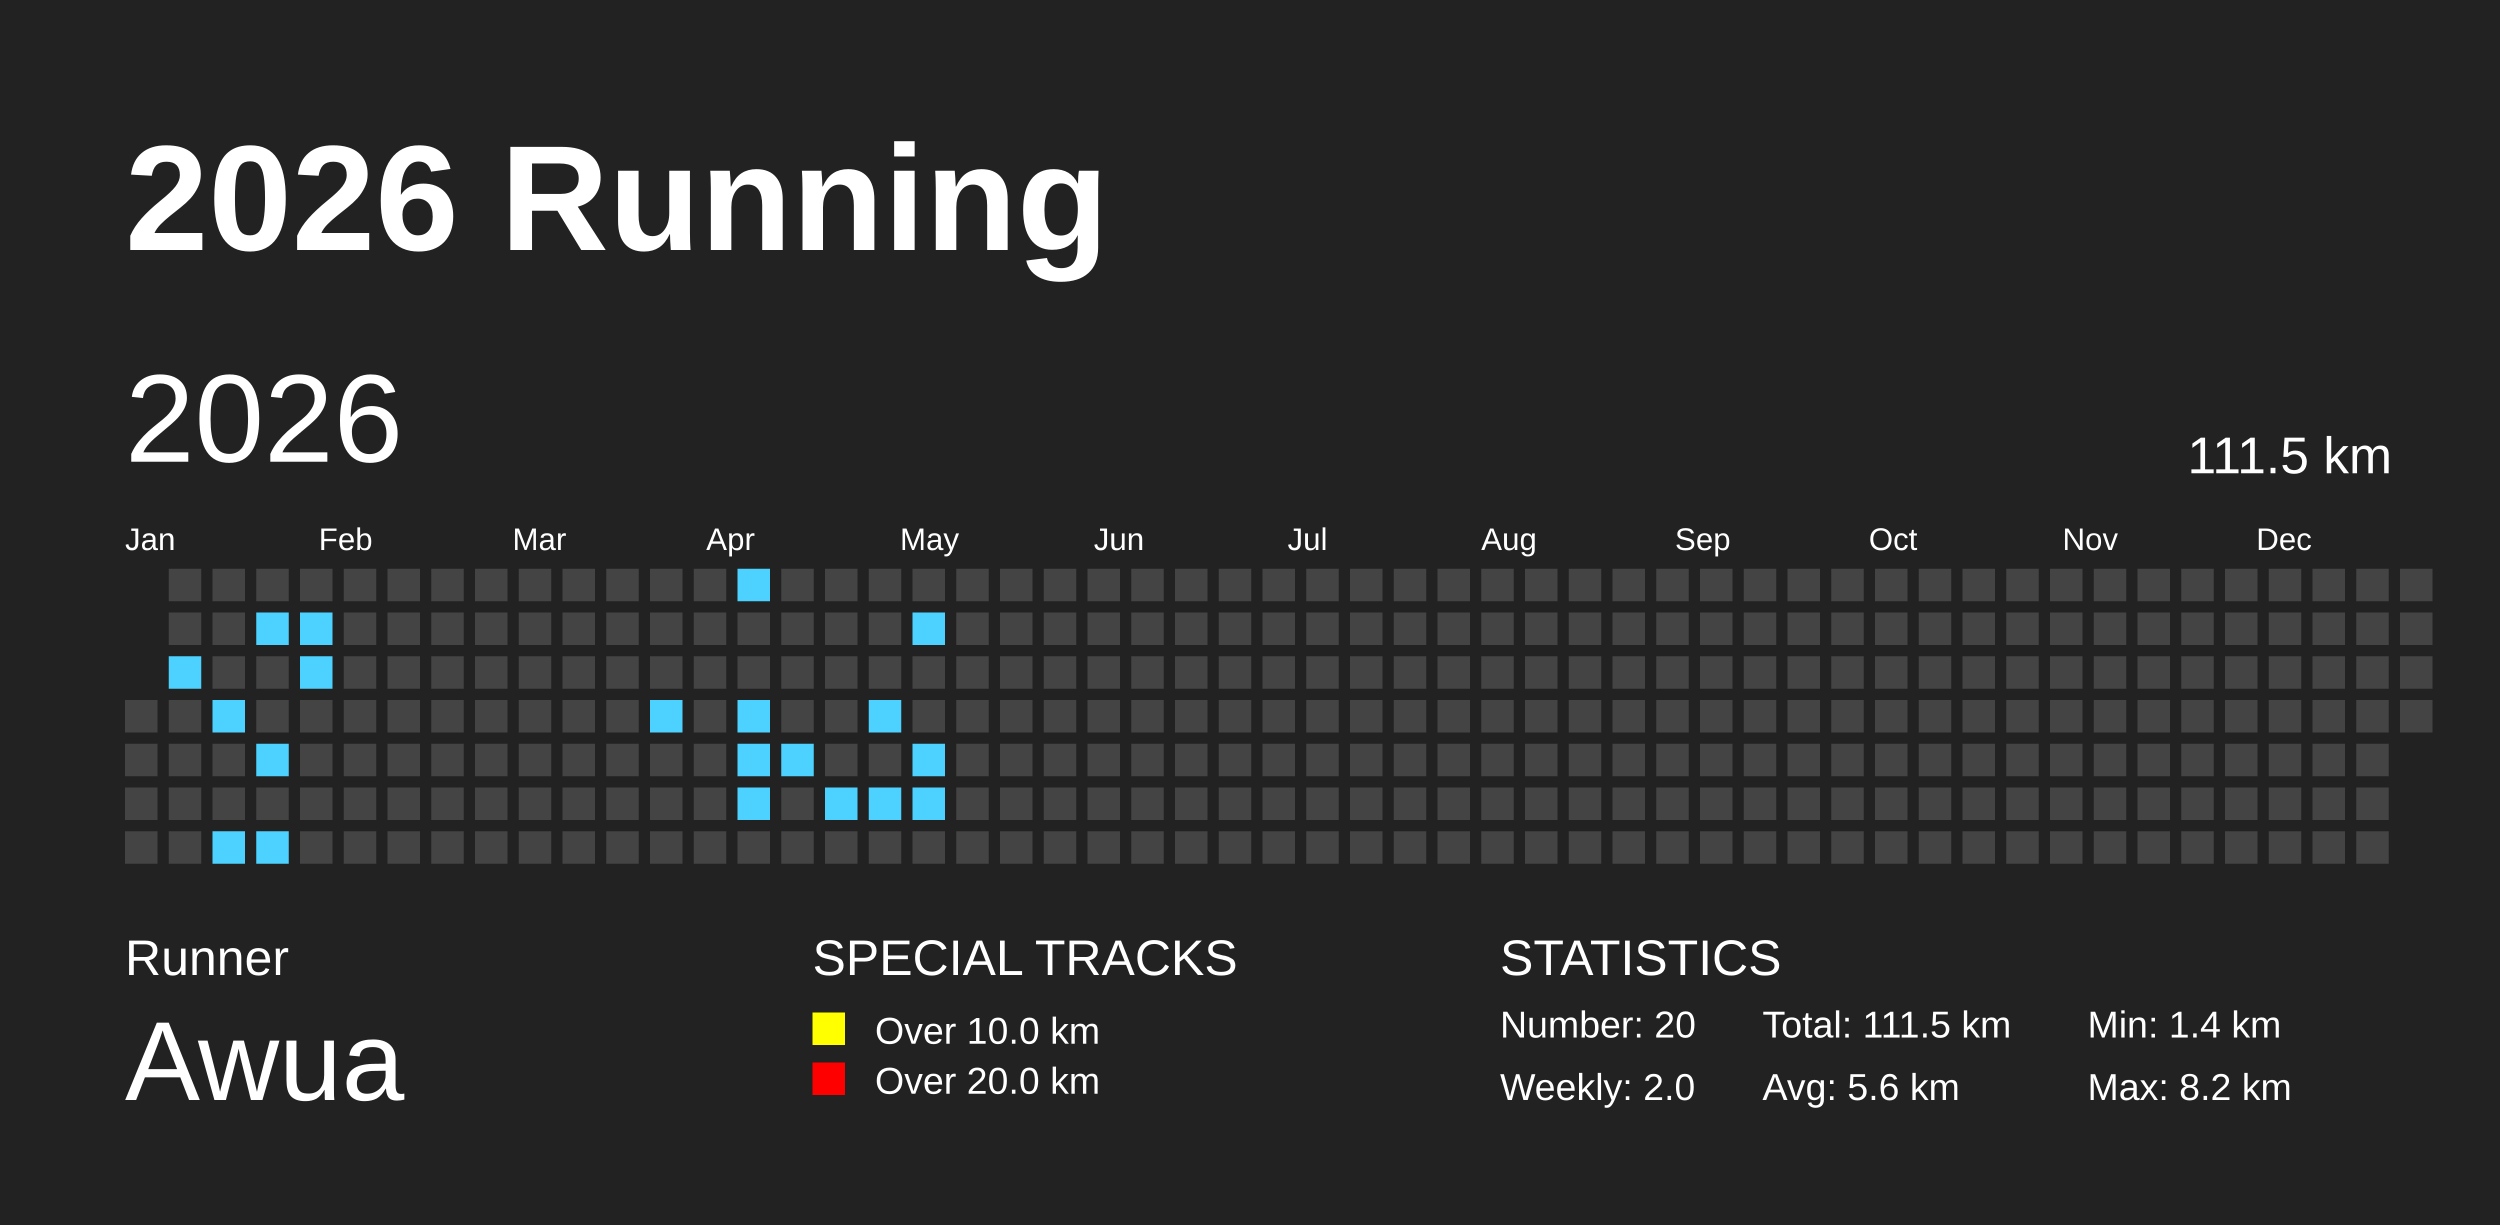
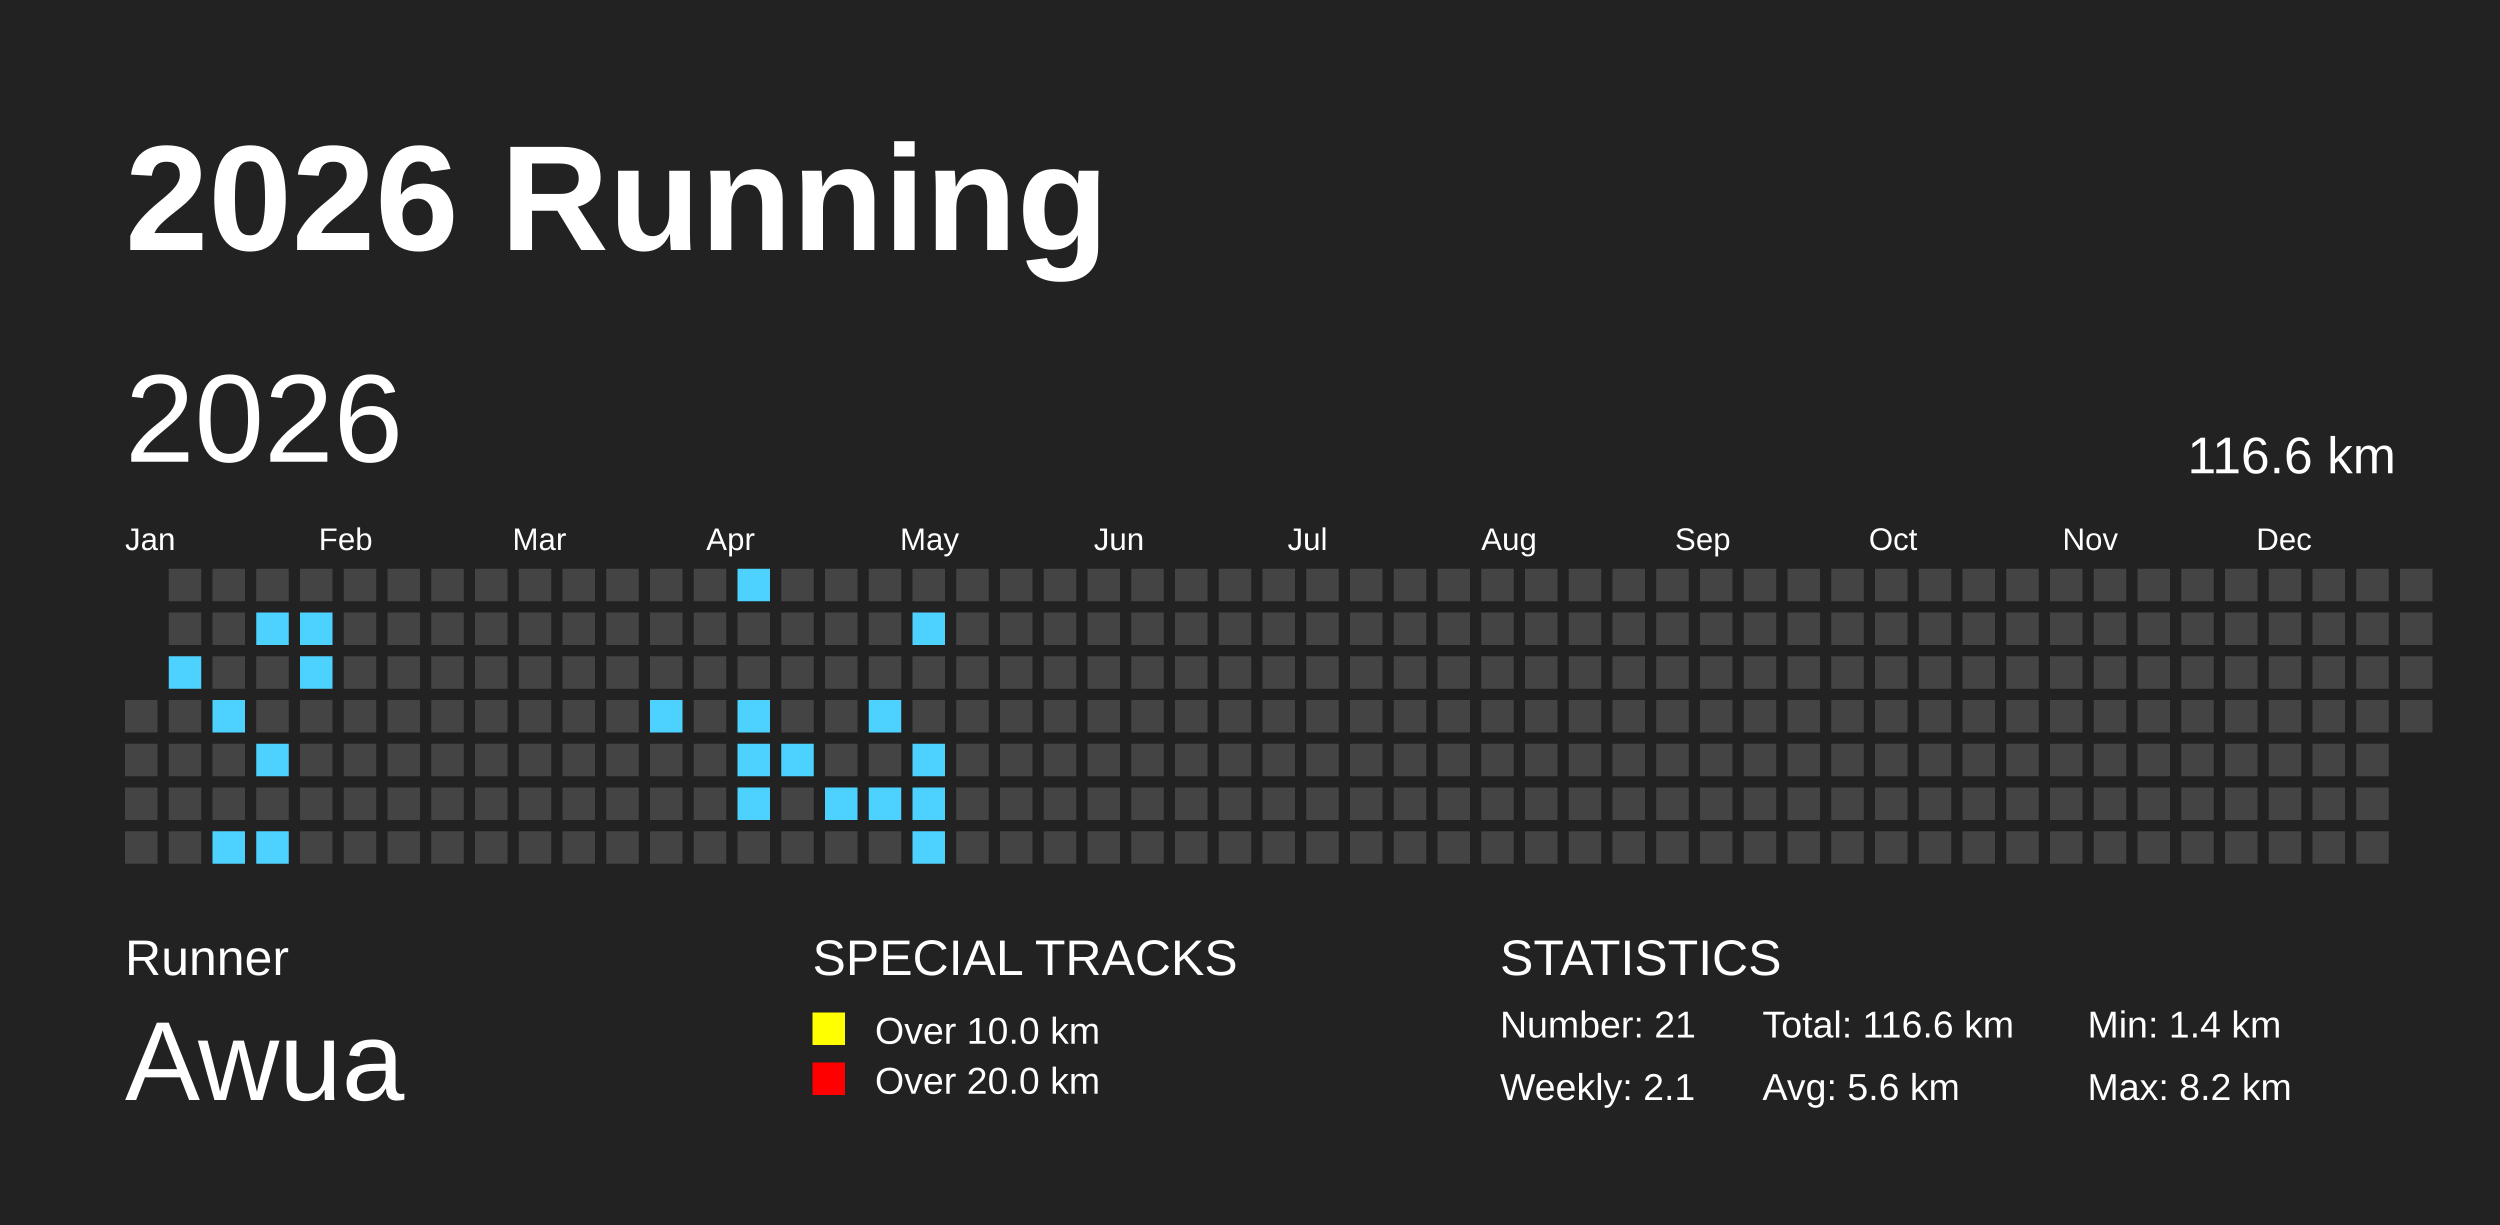
<svg xmlns="http://www.w3.org/2000/svg" baseProfile="full" height="98mm" version="1.1" viewBox="0,0,200,98" width="200mm">
  <defs />
  <rect fill="#222222" height="98" width="200" x="0" y="0" />
  <text fill="#FFFFFF" style="font-size:12px; font-family:Arial; font-weight:bold;" x="10" y="20">2026 Running</text>
  <text fill="#FFFFFF" style="font-size:4px; font-family:Arial" x="10" y="78">Runner</text>
  <text fill="#FFFFFF" style="font-size:9px; font-family:Arial" x="10" y="88">Awua</text>
  <text fill="#FFFFFF" style="font-size:4px; font-family:Arial" x="65" y="78">SPECIAL TRACKS</text>
  <rect fill="yellow" height="2.6" width="2.6" x="65" y="81" />
  <text fill="#FFFFFF" style="font-size:3px; font-family:Arial" x="70" y="83.5">Over 10.0 km</text>
  <rect fill="red" height="2.6" width="2.6" x="65" y="85" />
  <text fill="#FFFFFF" style="font-size:3px; font-family:Arial" x="70" y="87.5">Over 20.0 km</text>
  <text fill="#FFFFFF" style="font-size:4px; font-family:Arial" x="120" y="78">STATISTICS</text>
-   <text fill="#FFFFFF" style="font-size:3px; font-family:Arial" x="120" y="83">Number: 20</text>
-   <text fill="#FFFFFF" style="font-size:3px; font-family:Arial" x="120" y="88">Weekly: 2.0</text>
-   <text fill="#FFFFFF" style="font-size:3px; font-family:Arial" x="141" y="83">Total: 111.5 km</text>
+   <text fill="#FFFFFF" style="font-size:3px; font-family:Arial" x="120" y="83">Number: 21</text>
+   <text fill="#FFFFFF" style="font-size:3px; font-family:Arial" x="120" y="88">Weekly: 2.1</text>
+   <text fill="#FFFFFF" style="font-size:3px; font-family:Arial" x="141" y="83">Total: 116.6 km</text>
  <text fill="#FFFFFF" style="font-size:3px; font-family:Arial" x="141" y="88">Avg: 5.6 km</text>
  <text fill="#FFFFFF" style="font-size:3px; font-family:Arial" x="167" y="83">Min: 1.4 km</text>
  <text fill="#FFFFFF" style="font-size:3px; font-family:Arial" x="167" y="88">Max: 8.2 km</text>
  <text dominant-baseline="hanging" fill="#FFFFFF" style="font-size:10.0px; font-family:Arial;" x="10" y="30">2026</text>
-   <text dominant-baseline="hanging" fill="#FFFFFF" style="font-size:4.125px; font-family:Arial;" x="175" y="35">111.5 km</text>
+   <text dominant-baseline="hanging" fill="#FFFFFF" style="font-size:4.125px; font-family:Arial;" x="175" y="35">116.6 km</text>
  <text fill="#FFFFFF" style="font-size:2.5px; font-family:Arial" x="10.0" y="44">Jan</text>
  <text fill="#FFFFFF" style="font-size:2.5px; font-family:Arial" x="25.5" y="44">Feb</text>
  <text fill="#FFFFFF" style="font-size:2.5px; font-family:Arial" x="41.0" y="44">Mar</text>
  <text fill="#FFFFFF" style="font-size:2.5px; font-family:Arial" x="56.5" y="44">Apr</text>
  <text fill="#FFFFFF" style="font-size:2.5px; font-family:Arial" x="72.0" y="44">May</text>
  <text fill="#FFFFFF" style="font-size:2.5px; font-family:Arial" x="87.5" y="44">Jun</text>
  <text fill="#FFFFFF" style="font-size:2.5px; font-family:Arial" x="103.0" y="44">Jul</text>
  <text fill="#FFFFFF" style="font-size:2.5px; font-family:Arial" x="118.5" y="44">Aug</text>
  <text fill="#FFFFFF" style="font-size:2.5px; font-family:Arial" x="134.0" y="44">Sep</text>
  <text fill="#FFFFFF" style="font-size:2.5px; font-family:Arial" x="149.5" y="44">Oct</text>
  <text fill="#FFFFFF" style="font-size:2.5px; font-family:Arial" x="165.0" y="44">Nov</text>
  <text fill="#FFFFFF" style="font-size:2.5px; font-family:Arial" x="180.5" y="44">Dec</text>
  <rect fill="#444444" height="2.6" width="2.6" x="10.0" y="56.0" />
  <rect fill="#444444" height="2.6" width="2.6" x="10.0" y="59.5" />
  <rect fill="#444444" height="2.6" width="2.6" x="10.0" y="63.0" />
  <rect fill="#444444" height="2.6" width="2.6" x="10.0" y="66.5" />
  <rect fill="#444444" height="2.6" width="2.6" x="13.5" y="45.5" />
  <rect fill="#444444" height="2.6" width="2.6" x="13.5" y="49.0" />
  <rect fill="#4DD2FF" height="2.6" width="2.6" x="13.5" y="52.5" />
  <rect fill="#444444" height="2.6" width="2.6" x="13.5" y="56.0" />
  <rect fill="#444444" height="2.6" width="2.6" x="13.5" y="59.5" />
  <rect fill="#444444" height="2.6" width="2.6" x="13.5" y="63.0" />
  <rect fill="#444444" height="2.6" width="2.6" x="13.5" y="66.5" />
  <rect fill="#444444" height="2.6" width="2.6" x="17.0" y="45.5" />
  <rect fill="#444444" height="2.6" width="2.6" x="17.0" y="49.0" />
  <rect fill="#444444" height="2.6" width="2.6" x="17.0" y="52.5" />
  <rect fill="#4DD2FF" height="2.6" width="2.6" x="17.0" y="56.0" />
  <rect fill="#444444" height="2.6" width="2.6" x="17.0" y="59.5" />
  <rect fill="#444444" height="2.6" width="2.6" x="17.0" y="63.0" />
  <rect fill="#4DD2FF" height="2.6" width="2.6" x="17.0" y="66.5" />
  <rect fill="#444444" height="2.6" width="2.6" x="20.5" y="45.5" />
  <rect fill="#4DD2FF" height="2.6" width="2.6" x="20.5" y="49.0" />
  <rect fill="#444444" height="2.6" width="2.6" x="20.5" y="52.5" />
  <rect fill="#444444" height="2.6" width="2.6" x="20.5" y="56.0" />
  <rect fill="#4DD2FF" height="2.6" width="2.6" x="20.5" y="59.5" />
  <rect fill="#444444" height="2.6" width="2.6" x="20.5" y="63.0" />
  <rect fill="#4DD2FF" height="2.6" width="2.6" x="20.5" y="66.5" />
  <rect fill="#444444" height="2.6" width="2.6" x="24.0" y="45.5" />
  <rect fill="#4DD2FF" height="2.6" width="2.6" x="24.0" y="49.0" />
  <rect fill="#4DD2FF" height="2.6" width="2.6" x="24.0" y="52.5" />
  <rect fill="#444444" height="2.6" width="2.6" x="24.0" y="56.0" />
  <rect fill="#444444" height="2.6" width="2.6" x="24.0" y="59.5" />
  <rect fill="#444444" height="2.6" width="2.6" x="24.0" y="63.0" />
  <rect fill="#444444" height="2.6" width="2.6" x="24.0" y="66.5" />
  <rect fill="#444444" height="2.6" width="2.6" x="27.5" y="45.5" />
  <rect fill="#444444" height="2.6" width="2.6" x="27.5" y="49.0" />
  <rect fill="#444444" height="2.6" width="2.6" x="27.5" y="52.5" />
  <rect fill="#444444" height="2.6" width="2.6" x="27.5" y="56.0" />
  <rect fill="#444444" height="2.6" width="2.6" x="27.5" y="59.5" />
  <rect fill="#444444" height="2.6" width="2.6" x="27.5" y="63.0" />
  <rect fill="#444444" height="2.6" width="2.6" x="27.5" y="66.5" />
  <rect fill="#444444" height="2.6" width="2.6" x="31.0" y="45.5" />
  <rect fill="#444444" height="2.6" width="2.6" x="31.0" y="49.0" />
  <rect fill="#444444" height="2.6" width="2.6" x="31.0" y="52.5" />
  <rect fill="#444444" height="2.6" width="2.6" x="31.0" y="56.0" />
  <rect fill="#444444" height="2.6" width="2.6" x="31.0" y="59.5" />
  <rect fill="#444444" height="2.6" width="2.6" x="31.0" y="63.0" />
  <rect fill="#444444" height="2.6" width="2.6" x="31.0" y="66.5" />
  <rect fill="#444444" height="2.6" width="2.6" x="34.5" y="45.5" />
  <rect fill="#444444" height="2.6" width="2.6" x="34.5" y="49.0" />
  <rect fill="#444444" height="2.6" width="2.6" x="34.5" y="52.5" />
  <rect fill="#444444" height="2.6" width="2.6" x="34.5" y="56.0" />
  <rect fill="#444444" height="2.6" width="2.6" x="34.5" y="59.5" />
  <rect fill="#444444" height="2.6" width="2.6" x="34.5" y="63.0" />
  <rect fill="#444444" height="2.6" width="2.6" x="34.5" y="66.5" />
  <rect fill="#444444" height="2.6" width="2.6" x="38.0" y="45.5" />
  <rect fill="#444444" height="2.6" width="2.6" x="38.0" y="49.0" />
  <rect fill="#444444" height="2.6" width="2.6" x="38.0" y="52.5" />
  <rect fill="#444444" height="2.6" width="2.6" x="38.0" y="56.0" />
  <rect fill="#444444" height="2.6" width="2.6" x="38.0" y="59.5" />
  <rect fill="#444444" height="2.6" width="2.6" x="38.0" y="63.0" />
  <rect fill="#444444" height="2.6" width="2.6" x="38.0" y="66.5" />
  <rect fill="#444444" height="2.6" width="2.6" x="41.5" y="45.5" />
  <rect fill="#444444" height="2.6" width="2.6" x="41.5" y="49.0" />
  <rect fill="#444444" height="2.6" width="2.6" x="41.5" y="52.5" />
  <rect fill="#444444" height="2.6" width="2.6" x="41.5" y="56.0" />
  <rect fill="#444444" height="2.6" width="2.6" x="41.5" y="59.5" />
  <rect fill="#444444" height="2.6" width="2.6" x="41.5" y="63.0" />
  <rect fill="#444444" height="2.6" width="2.6" x="41.5" y="66.5" />
  <rect fill="#444444" height="2.6" width="2.6" x="45.0" y="45.5" />
  <rect fill="#444444" height="2.6" width="2.6" x="45.0" y="49.0" />
  <rect fill="#444444" height="2.6" width="2.6" x="45.0" y="52.5" />
  <rect fill="#444444" height="2.6" width="2.6" x="45.0" y="56.0" />
  <rect fill="#444444" height="2.6" width="2.6" x="45.0" y="59.5" />
  <rect fill="#444444" height="2.6" width="2.6" x="45.0" y="63.0" />
  <rect fill="#444444" height="2.6" width="2.6" x="45.0" y="66.5" />
  <rect fill="#444444" height="2.6" width="2.6" x="48.5" y="45.5" />
  <rect fill="#444444" height="2.6" width="2.6" x="48.5" y="49.0" />
  <rect fill="#444444" height="2.6" width="2.6" x="48.5" y="52.5" />
  <rect fill="#444444" height="2.6" width="2.6" x="48.5" y="56.0" />
  <rect fill="#444444" height="2.6" width="2.6" x="48.5" y="59.5" />
  <rect fill="#444444" height="2.6" width="2.6" x="48.5" y="63.0" />
  <rect fill="#444444" height="2.6" width="2.6" x="48.5" y="66.5" />
  <rect fill="#444444" height="2.6" width="2.6" x="52.0" y="45.5" />
  <rect fill="#444444" height="2.6" width="2.6" x="52.0" y="49.0" />
  <rect fill="#444444" height="2.6" width="2.6" x="52.0" y="52.5" />
  <rect fill="#4DD2FF" height="2.6" width="2.6" x="52.0" y="56.0" />
  <rect fill="#444444" height="2.6" width="2.6" x="52.0" y="59.5" />
  <rect fill="#444444" height="2.6" width="2.6" x="52.0" y="63.0" />
  <rect fill="#444444" height="2.6" width="2.6" x="52.0" y="66.5" />
  <rect fill="#444444" height="2.6" width="2.6" x="55.5" y="45.5" />
  <rect fill="#444444" height="2.6" width="2.6" x="55.5" y="49.0" />
  <rect fill="#444444" height="2.6" width="2.6" x="55.5" y="52.5" />
  <rect fill="#444444" height="2.6" width="2.6" x="55.5" y="56.0" />
  <rect fill="#444444" height="2.6" width="2.6" x="55.5" y="59.5" />
  <rect fill="#444444" height="2.6" width="2.6" x="55.5" y="63.0" />
  <rect fill="#444444" height="2.6" width="2.6" x="55.5" y="66.5" />
  <rect fill="#4DD2FF" height="2.6" width="2.6" x="59.0" y="45.5" />
  <rect fill="#444444" height="2.6" width="2.6" x="59.0" y="49.0" />
  <rect fill="#444444" height="2.6" width="2.6" x="59.0" y="52.5" />
  <rect fill="#4DD2FF" height="2.6" width="2.6" x="59.0" y="56.0" />
  <rect fill="#4DD2FF" height="2.6" width="2.6" x="59.0" y="59.5" />
  <rect fill="#4DD2FF" height="2.6" width="2.6" x="59.0" y="63.0" />
  <rect fill="#444444" height="2.6" width="2.6" x="59.0" y="66.5" />
  <rect fill="#444444" height="2.6" width="2.6" x="62.5" y="45.5" />
  <rect fill="#444444" height="2.6" width="2.6" x="62.5" y="49.0" />
  <rect fill="#444444" height="2.6" width="2.6" x="62.5" y="52.5" />
  <rect fill="#444444" height="2.6" width="2.6" x="62.5" y="56.0" />
  <rect fill="#4DD2FF" height="2.6" width="2.6" x="62.5" y="59.5" />
  <rect fill="#444444" height="2.6" width="2.6" x="62.5" y="63.0" />
  <rect fill="#444444" height="2.6" width="2.6" x="62.5" y="66.5" />
  <rect fill="#444444" height="2.6" width="2.6" x="66.0" y="45.5" />
  <rect fill="#444444" height="2.6" width="2.6" x="66.0" y="49.0" />
  <rect fill="#444444" height="2.6" width="2.6" x="66.0" y="52.5" />
  <rect fill="#444444" height="2.6" width="2.6" x="66.0" y="56.0" />
  <rect fill="#444444" height="2.6" width="2.6" x="66.0" y="59.5" />
  <rect fill="#4DD2FF" height="2.6" width="2.6" x="66.0" y="63.0" />
  <rect fill="#444444" height="2.6" width="2.6" x="66.0" y="66.5" />
  <rect fill="#444444" height="2.6" width="2.6" x="69.5" y="45.5" />
  <rect fill="#444444" height="2.6" width="2.6" x="69.5" y="49.0" />
  <rect fill="#444444" height="2.6" width="2.6" x="69.5" y="52.5" />
  <rect fill="#4DD2FF" height="2.6" width="2.6" x="69.5" y="56.0" />
  <rect fill="#444444" height="2.6" width="2.6" x="69.5" y="59.5" />
  <rect fill="#4DD2FF" height="2.6" width="2.6" x="69.5" y="63.0" />
  <rect fill="#444444" height="2.6" width="2.6" x="69.5" y="66.5" />
  <rect fill="#444444" height="2.6" width="2.6" x="73.0" y="45.5" />
  <rect fill="#4DD2FF" height="2.6" width="2.6" x="73.0" y="49.0" />
  <rect fill="#444444" height="2.6" width="2.6" x="73.0" y="52.5" />
  <rect fill="#444444" height="2.6" width="2.6" x="73.0" y="56.0" />
  <rect fill="#4DD2FF" height="2.6" width="2.6" x="73.0" y="59.5" />
  <rect fill="#4DD2FF" height="2.6" width="2.6" x="73.0" y="63.0" />
-   <rect fill="#444444" height="2.6" width="2.6" x="73.0" y="66.5" />
+   <rect fill="#4DD2FF" height="2.6" width="2.6" x="73.0" y="66.5" />
  <rect fill="#444444" height="2.6" width="2.6" x="76.5" y="45.5" />
  <rect fill="#444444" height="2.6" width="2.6" x="76.5" y="49.0" />
  <rect fill="#444444" height="2.6" width="2.6" x="76.5" y="52.5" />
  <rect fill="#444444" height="2.6" width="2.6" x="76.5" y="56.0" />
  <rect fill="#444444" height="2.6" width="2.6" x="76.5" y="59.5" />
  <rect fill="#444444" height="2.6" width="2.6" x="76.5" y="63.0" />
  <rect fill="#444444" height="2.6" width="2.6" x="76.5" y="66.5" />
  <rect fill="#444444" height="2.6" width="2.6" x="80.0" y="45.5" />
  <rect fill="#444444" height="2.6" width="2.6" x="80.0" y="49.0" />
  <rect fill="#444444" height="2.6" width="2.6" x="80.0" y="52.5" />
  <rect fill="#444444" height="2.6" width="2.6" x="80.0" y="56.0" />
  <rect fill="#444444" height="2.6" width="2.6" x="80.0" y="59.5" />
  <rect fill="#444444" height="2.6" width="2.6" x="80.0" y="63.0" />
  <rect fill="#444444" height="2.6" width="2.6" x="80.0" y="66.5" />
  <rect fill="#444444" height="2.6" width="2.6" x="83.5" y="45.5" />
  <rect fill="#444444" height="2.6" width="2.6" x="83.5" y="49.0" />
  <rect fill="#444444" height="2.6" width="2.6" x="83.5" y="52.5" />
  <rect fill="#444444" height="2.6" width="2.6" x="83.5" y="56.0" />
  <rect fill="#444444" height="2.6" width="2.6" x="83.5" y="59.5" />
  <rect fill="#444444" height="2.6" width="2.6" x="83.5" y="63.0" />
  <rect fill="#444444" height="2.6" width="2.6" x="83.5" y="66.5" />
  <rect fill="#444444" height="2.6" width="2.6" x="87.0" y="45.5" />
  <rect fill="#444444" height="2.6" width="2.6" x="87.0" y="49.0" />
  <rect fill="#444444" height="2.6" width="2.6" x="87.0" y="52.5" />
  <rect fill="#444444" height="2.6" width="2.6" x="87.0" y="56.0" />
  <rect fill="#444444" height="2.6" width="2.6" x="87.0" y="59.5" />
  <rect fill="#444444" height="2.6" width="2.6" x="87.0" y="63.0" />
  <rect fill="#444444" height="2.6" width="2.6" x="87.0" y="66.5" />
  <rect fill="#444444" height="2.6" width="2.6" x="90.5" y="45.5" />
  <rect fill="#444444" height="2.6" width="2.6" x="90.5" y="49.0" />
  <rect fill="#444444" height="2.6" width="2.6" x="90.5" y="52.5" />
  <rect fill="#444444" height="2.6" width="2.6" x="90.5" y="56.0" />
  <rect fill="#444444" height="2.6" width="2.6" x="90.5" y="59.5" />
  <rect fill="#444444" height="2.6" width="2.6" x="90.5" y="63.0" />
  <rect fill="#444444" height="2.6" width="2.6" x="90.5" y="66.5" />
  <rect fill="#444444" height="2.6" width="2.6" x="94.0" y="45.5" />
  <rect fill="#444444" height="2.6" width="2.6" x="94.0" y="49.0" />
  <rect fill="#444444" height="2.6" width="2.6" x="94.0" y="52.5" />
  <rect fill="#444444" height="2.6" width="2.6" x="94.0" y="56.0" />
  <rect fill="#444444" height="2.6" width="2.6" x="94.0" y="59.5" />
  <rect fill="#444444" height="2.6" width="2.6" x="94.0" y="63.0" />
  <rect fill="#444444" height="2.6" width="2.6" x="94.0" y="66.5" />
  <rect fill="#444444" height="2.6" width="2.6" x="97.5" y="45.5" />
  <rect fill="#444444" height="2.6" width="2.6" x="97.5" y="49.0" />
  <rect fill="#444444" height="2.6" width="2.6" x="97.5" y="52.5" />
  <rect fill="#444444" height="2.6" width="2.6" x="97.5" y="56.0" />
  <rect fill="#444444" height="2.6" width="2.6" x="97.5" y="59.5" />
  <rect fill="#444444" height="2.6" width="2.6" x="97.5" y="63.0" />
  <rect fill="#444444" height="2.6" width="2.6" x="97.5" y="66.5" />
  <rect fill="#444444" height="2.6" width="2.6" x="101.0" y="45.5" />
  <rect fill="#444444" height="2.6" width="2.6" x="101.0" y="49.0" />
  <rect fill="#444444" height="2.6" width="2.6" x="101.0" y="52.5" />
  <rect fill="#444444" height="2.6" width="2.6" x="101.0" y="56.0" />
  <rect fill="#444444" height="2.6" width="2.6" x="101.0" y="59.5" />
  <rect fill="#444444" height="2.6" width="2.6" x="101.0" y="63.0" />
  <rect fill="#444444" height="2.6" width="2.6" x="101.0" y="66.5" />
  <rect fill="#444444" height="2.6" width="2.6" x="104.5" y="45.5" />
  <rect fill="#444444" height="2.6" width="2.6" x="104.5" y="49.0" />
  <rect fill="#444444" height="2.6" width="2.6" x="104.5" y="52.5" />
  <rect fill="#444444" height="2.6" width="2.6" x="104.5" y="56.0" />
  <rect fill="#444444" height="2.6" width="2.6" x="104.5" y="59.5" />
  <rect fill="#444444" height="2.6" width="2.6" x="104.5" y="63.0" />
  <rect fill="#444444" height="2.6" width="2.6" x="104.5" y="66.5" />
  <rect fill="#444444" height="2.6" width="2.6" x="108.0" y="45.5" />
  <rect fill="#444444" height="2.6" width="2.6" x="108.0" y="49.0" />
  <rect fill="#444444" height="2.6" width="2.6" x="108.0" y="52.5" />
  <rect fill="#444444" height="2.6" width="2.6" x="108.0" y="56.0" />
  <rect fill="#444444" height="2.6" width="2.6" x="108.0" y="59.5" />
  <rect fill="#444444" height="2.6" width="2.6" x="108.0" y="63.0" />
  <rect fill="#444444" height="2.6" width="2.6" x="108.0" y="66.5" />
  <rect fill="#444444" height="2.6" width="2.6" x="111.5" y="45.5" />
  <rect fill="#444444" height="2.6" width="2.6" x="111.5" y="49.0" />
  <rect fill="#444444" height="2.6" width="2.6" x="111.5" y="52.5" />
  <rect fill="#444444" height="2.6" width="2.6" x="111.5" y="56.0" />
  <rect fill="#444444" height="2.6" width="2.6" x="111.5" y="59.5" />
  <rect fill="#444444" height="2.6" width="2.6" x="111.5" y="63.0" />
  <rect fill="#444444" height="2.6" width="2.6" x="111.5" y="66.5" />
  <rect fill="#444444" height="2.6" width="2.6" x="115.0" y="45.5" />
  <rect fill="#444444" height="2.6" width="2.6" x="115.0" y="49.0" />
  <rect fill="#444444" height="2.6" width="2.6" x="115.0" y="52.5" />
  <rect fill="#444444" height="2.6" width="2.6" x="115.0" y="56.0" />
  <rect fill="#444444" height="2.6" width="2.6" x="115.0" y="59.5" />
  <rect fill="#444444" height="2.6" width="2.6" x="115.0" y="63.0" />
  <rect fill="#444444" height="2.6" width="2.6" x="115.0" y="66.5" />
  <rect fill="#444444" height="2.6" width="2.6" x="118.5" y="45.5" />
  <rect fill="#444444" height="2.6" width="2.6" x="118.5" y="49.0" />
  <rect fill="#444444" height="2.6" width="2.6" x="118.5" y="52.5" />
  <rect fill="#444444" height="2.6" width="2.6" x="118.5" y="56.0" />
  <rect fill="#444444" height="2.6" width="2.6" x="118.5" y="59.5" />
  <rect fill="#444444" height="2.6" width="2.6" x="118.5" y="63.0" />
  <rect fill="#444444" height="2.6" width="2.6" x="118.5" y="66.5" />
  <rect fill="#444444" height="2.6" width="2.6" x="122.0" y="45.5" />
  <rect fill="#444444" height="2.6" width="2.6" x="122.0" y="49.0" />
  <rect fill="#444444" height="2.6" width="2.6" x="122.0" y="52.5" />
  <rect fill="#444444" height="2.6" width="2.6" x="122.0" y="56.0" />
  <rect fill="#444444" height="2.6" width="2.6" x="122.0" y="59.5" />
  <rect fill="#444444" height="2.6" width="2.6" x="122.0" y="63.0" />
  <rect fill="#444444" height="2.6" width="2.6" x="122.0" y="66.5" />
  <rect fill="#444444" height="2.6" width="2.6" x="125.5" y="45.5" />
  <rect fill="#444444" height="2.6" width="2.6" x="125.5" y="49.0" />
  <rect fill="#444444" height="2.6" width="2.6" x="125.5" y="52.5" />
  <rect fill="#444444" height="2.6" width="2.6" x="125.5" y="56.0" />
  <rect fill="#444444" height="2.6" width="2.6" x="125.5" y="59.5" />
  <rect fill="#444444" height="2.6" width="2.6" x="125.5" y="63.0" />
  <rect fill="#444444" height="2.6" width="2.6" x="125.5" y="66.5" />
  <rect fill="#444444" height="2.6" width="2.6" x="129.0" y="45.5" />
  <rect fill="#444444" height="2.6" width="2.6" x="129.0" y="49.0" />
  <rect fill="#444444" height="2.6" width="2.6" x="129.0" y="52.5" />
  <rect fill="#444444" height="2.6" width="2.6" x="129.0" y="56.0" />
  <rect fill="#444444" height="2.6" width="2.6" x="129.0" y="59.5" />
  <rect fill="#444444" height="2.6" width="2.6" x="129.0" y="63.0" />
  <rect fill="#444444" height="2.6" width="2.6" x="129.0" y="66.5" />
  <rect fill="#444444" height="2.6" width="2.6" x="132.5" y="45.5" />
  <rect fill="#444444" height="2.6" width="2.6" x="132.5" y="49.0" />
  <rect fill="#444444" height="2.6" width="2.6" x="132.5" y="52.5" />
  <rect fill="#444444" height="2.6" width="2.6" x="132.5" y="56.0" />
  <rect fill="#444444" height="2.6" width="2.6" x="132.5" y="59.5" />
  <rect fill="#444444" height="2.6" width="2.6" x="132.5" y="63.0" />
  <rect fill="#444444" height="2.6" width="2.6" x="132.5" y="66.5" />
  <rect fill="#444444" height="2.6" width="2.6" x="136.0" y="45.5" />
  <rect fill="#444444" height="2.6" width="2.6" x="136.0" y="49.0" />
  <rect fill="#444444" height="2.6" width="2.6" x="136.0" y="52.5" />
  <rect fill="#444444" height="2.6" width="2.6" x="136.0" y="56.0" />
  <rect fill="#444444" height="2.6" width="2.6" x="136.0" y="59.5" />
  <rect fill="#444444" height="2.6" width="2.6" x="136.0" y="63.0" />
  <rect fill="#444444" height="2.6" width="2.6" x="136.0" y="66.5" />
  <rect fill="#444444" height="2.6" width="2.6" x="139.5" y="45.5" />
  <rect fill="#444444" height="2.6" width="2.6" x="139.5" y="49.0" />
  <rect fill="#444444" height="2.6" width="2.6" x="139.5" y="52.5" />
  <rect fill="#444444" height="2.6" width="2.6" x="139.5" y="56.0" />
  <rect fill="#444444" height="2.6" width="2.6" x="139.5" y="59.5" />
  <rect fill="#444444" height="2.6" width="2.6" x="139.5" y="63.0" />
  <rect fill="#444444" height="2.6" width="2.6" x="139.5" y="66.5" />
  <rect fill="#444444" height="2.6" width="2.6" x="143.0" y="45.5" />
  <rect fill="#444444" height="2.6" width="2.6" x="143.0" y="49.0" />
  <rect fill="#444444" height="2.6" width="2.6" x="143.0" y="52.5" />
  <rect fill="#444444" height="2.6" width="2.6" x="143.0" y="56.0" />
  <rect fill="#444444" height="2.6" width="2.6" x="143.0" y="59.5" />
  <rect fill="#444444" height="2.6" width="2.6" x="143.0" y="63.0" />
  <rect fill="#444444" height="2.6" width="2.6" x="143.0" y="66.5" />
  <rect fill="#444444" height="2.6" width="2.6" x="146.5" y="45.5" />
  <rect fill="#444444" height="2.6" width="2.6" x="146.5" y="49.0" />
  <rect fill="#444444" height="2.6" width="2.6" x="146.5" y="52.5" />
  <rect fill="#444444" height="2.6" width="2.6" x="146.5" y="56.0" />
  <rect fill="#444444" height="2.6" width="2.6" x="146.5" y="59.5" />
  <rect fill="#444444" height="2.6" width="2.6" x="146.5" y="63.0" />
  <rect fill="#444444" height="2.6" width="2.6" x="146.5" y="66.5" />
  <rect fill="#444444" height="2.6" width="2.6" x="150.0" y="45.5" />
  <rect fill="#444444" height="2.6" width="2.6" x="150.0" y="49.0" />
  <rect fill="#444444" height="2.6" width="2.6" x="150.0" y="52.5" />
  <rect fill="#444444" height="2.6" width="2.6" x="150.0" y="56.0" />
  <rect fill="#444444" height="2.6" width="2.6" x="150.0" y="59.5" />
  <rect fill="#444444" height="2.6" width="2.6" x="150.0" y="63.0" />
  <rect fill="#444444" height="2.6" width="2.6" x="150.0" y="66.5" />
  <rect fill="#444444" height="2.6" width="2.6" x="153.5" y="45.5" />
  <rect fill="#444444" height="2.6" width="2.6" x="153.5" y="49.0" />
  <rect fill="#444444" height="2.6" width="2.6" x="153.5" y="52.5" />
  <rect fill="#444444" height="2.6" width="2.6" x="153.5" y="56.0" />
  <rect fill="#444444" height="2.6" width="2.6" x="153.5" y="59.5" />
  <rect fill="#444444" height="2.6" width="2.6" x="153.5" y="63.0" />
  <rect fill="#444444" height="2.6" width="2.6" x="153.5" y="66.5" />
  <rect fill="#444444" height="2.6" width="2.6" x="157.0" y="45.5" />
  <rect fill="#444444" height="2.6" width="2.6" x="157.0" y="49.0" />
  <rect fill="#444444" height="2.6" width="2.6" x="157.0" y="52.5" />
  <rect fill="#444444" height="2.6" width="2.6" x="157.0" y="56.0" />
  <rect fill="#444444" height="2.6" width="2.6" x="157.0" y="59.5" />
  <rect fill="#444444" height="2.6" width="2.6" x="157.0" y="63.0" />
  <rect fill="#444444" height="2.6" width="2.6" x="157.0" y="66.5" />
  <rect fill="#444444" height="2.6" width="2.6" x="160.5" y="45.5" />
  <rect fill="#444444" height="2.6" width="2.6" x="160.5" y="49.0" />
  <rect fill="#444444" height="2.6" width="2.6" x="160.5" y="52.5" />
  <rect fill="#444444" height="2.6" width="2.6" x="160.5" y="56.0" />
  <rect fill="#444444" height="2.6" width="2.6" x="160.5" y="59.5" />
  <rect fill="#444444" height="2.6" width="2.6" x="160.5" y="63.0" />
  <rect fill="#444444" height="2.6" width="2.6" x="160.5" y="66.5" />
  <rect fill="#444444" height="2.6" width="2.6" x="164.0" y="45.5" />
  <rect fill="#444444" height="2.6" width="2.6" x="164.0" y="49.0" />
  <rect fill="#444444" height="2.6" width="2.6" x="164.0" y="52.5" />
  <rect fill="#444444" height="2.6" width="2.6" x="164.0" y="56.0" />
  <rect fill="#444444" height="2.6" width="2.6" x="164.0" y="59.5" />
  <rect fill="#444444" height="2.6" width="2.6" x="164.0" y="63.0" />
  <rect fill="#444444" height="2.6" width="2.6" x="164.0" y="66.5" />
  <rect fill="#444444" height="2.6" width="2.6" x="167.5" y="45.5" />
  <rect fill="#444444" height="2.6" width="2.6" x="167.5" y="49.0" />
  <rect fill="#444444" height="2.6" width="2.6" x="167.5" y="52.5" />
  <rect fill="#444444" height="2.6" width="2.6" x="167.5" y="56.0" />
  <rect fill="#444444" height="2.6" width="2.6" x="167.5" y="59.5" />
  <rect fill="#444444" height="2.6" width="2.6" x="167.5" y="63.0" />
  <rect fill="#444444" height="2.6" width="2.6" x="167.5" y="66.5" />
  <rect fill="#444444" height="2.6" width="2.6" x="171.0" y="45.5" />
  <rect fill="#444444" height="2.6" width="2.6" x="171.0" y="49.0" />
  <rect fill="#444444" height="2.6" width="2.6" x="171.0" y="52.5" />
  <rect fill="#444444" height="2.6" width="2.6" x="171.0" y="56.0" />
  <rect fill="#444444" height="2.6" width="2.6" x="171.0" y="59.5" />
  <rect fill="#444444" height="2.6" width="2.6" x="171.0" y="63.0" />
  <rect fill="#444444" height="2.6" width="2.6" x="171.0" y="66.5" />
  <rect fill="#444444" height="2.6" width="2.6" x="174.5" y="45.5" />
  <rect fill="#444444" height="2.6" width="2.6" x="174.5" y="49.0" />
  <rect fill="#444444" height="2.6" width="2.6" x="174.5" y="52.5" />
  <rect fill="#444444" height="2.6" width="2.6" x="174.5" y="56.0" />
  <rect fill="#444444" height="2.6" width="2.6" x="174.5" y="59.5" />
  <rect fill="#444444" height="2.6" width="2.6" x="174.5" y="63.0" />
  <rect fill="#444444" height="2.6" width="2.6" x="174.5" y="66.5" />
  <rect fill="#444444" height="2.6" width="2.6" x="178.0" y="45.5" />
  <rect fill="#444444" height="2.6" width="2.6" x="178.0" y="49.0" />
  <rect fill="#444444" height="2.6" width="2.6" x="178.0" y="52.5" />
  <rect fill="#444444" height="2.6" width="2.6" x="178.0" y="56.0" />
  <rect fill="#444444" height="2.6" width="2.6" x="178.0" y="59.5" />
  <rect fill="#444444" height="2.6" width="2.6" x="178.0" y="63.0" />
  <rect fill="#444444" height="2.6" width="2.6" x="178.0" y="66.5" />
  <rect fill="#444444" height="2.6" width="2.6" x="181.5" y="45.5" />
  <rect fill="#444444" height="2.6" width="2.6" x="181.5" y="49.0" />
  <rect fill="#444444" height="2.6" width="2.6" x="181.5" y="52.5" />
  <rect fill="#444444" height="2.6" width="2.6" x="181.5" y="56.0" />
  <rect fill="#444444" height="2.6" width="2.6" x="181.5" y="59.5" />
  <rect fill="#444444" height="2.6" width="2.6" x="181.5" y="63.0" />
  <rect fill="#444444" height="2.6" width="2.6" x="181.5" y="66.5" />
  <rect fill="#444444" height="2.6" width="2.6" x="185.0" y="45.5" />
  <rect fill="#444444" height="2.6" width="2.6" x="185.0" y="49.0" />
  <rect fill="#444444" height="2.6" width="2.6" x="185.0" y="52.5" />
  <rect fill="#444444" height="2.6" width="2.6" x="185.0" y="56.0" />
  <rect fill="#444444" height="2.6" width="2.6" x="185.0" y="59.5" />
  <rect fill="#444444" height="2.6" width="2.6" x="185.0" y="63.0" />
  <rect fill="#444444" height="2.6" width="2.6" x="185.0" y="66.5" />
  <rect fill="#444444" height="2.6" width="2.6" x="188.5" y="45.5" />
  <rect fill="#444444" height="2.6" width="2.6" x="188.5" y="49.0" />
  <rect fill="#444444" height="2.6" width="2.6" x="188.5" y="52.5" />
  <rect fill="#444444" height="2.6" width="2.6" x="188.5" y="56.0" />
  <rect fill="#444444" height="2.6" width="2.6" x="188.5" y="59.5" />
  <rect fill="#444444" height="2.6" width="2.6" x="188.5" y="63.0" />
  <rect fill="#444444" height="2.6" width="2.6" x="188.5" y="66.5" />
  <rect fill="#444444" height="2.6" width="2.6" x="192.0" y="45.5" />
  <rect fill="#444444" height="2.6" width="2.6" x="192.0" y="49.0" />
  <rect fill="#444444" height="2.6" width="2.6" x="192.0" y="52.5" />
  <rect fill="#444444" height="2.6" width="2.6" x="192.0" y="56.0" />
</svg>
